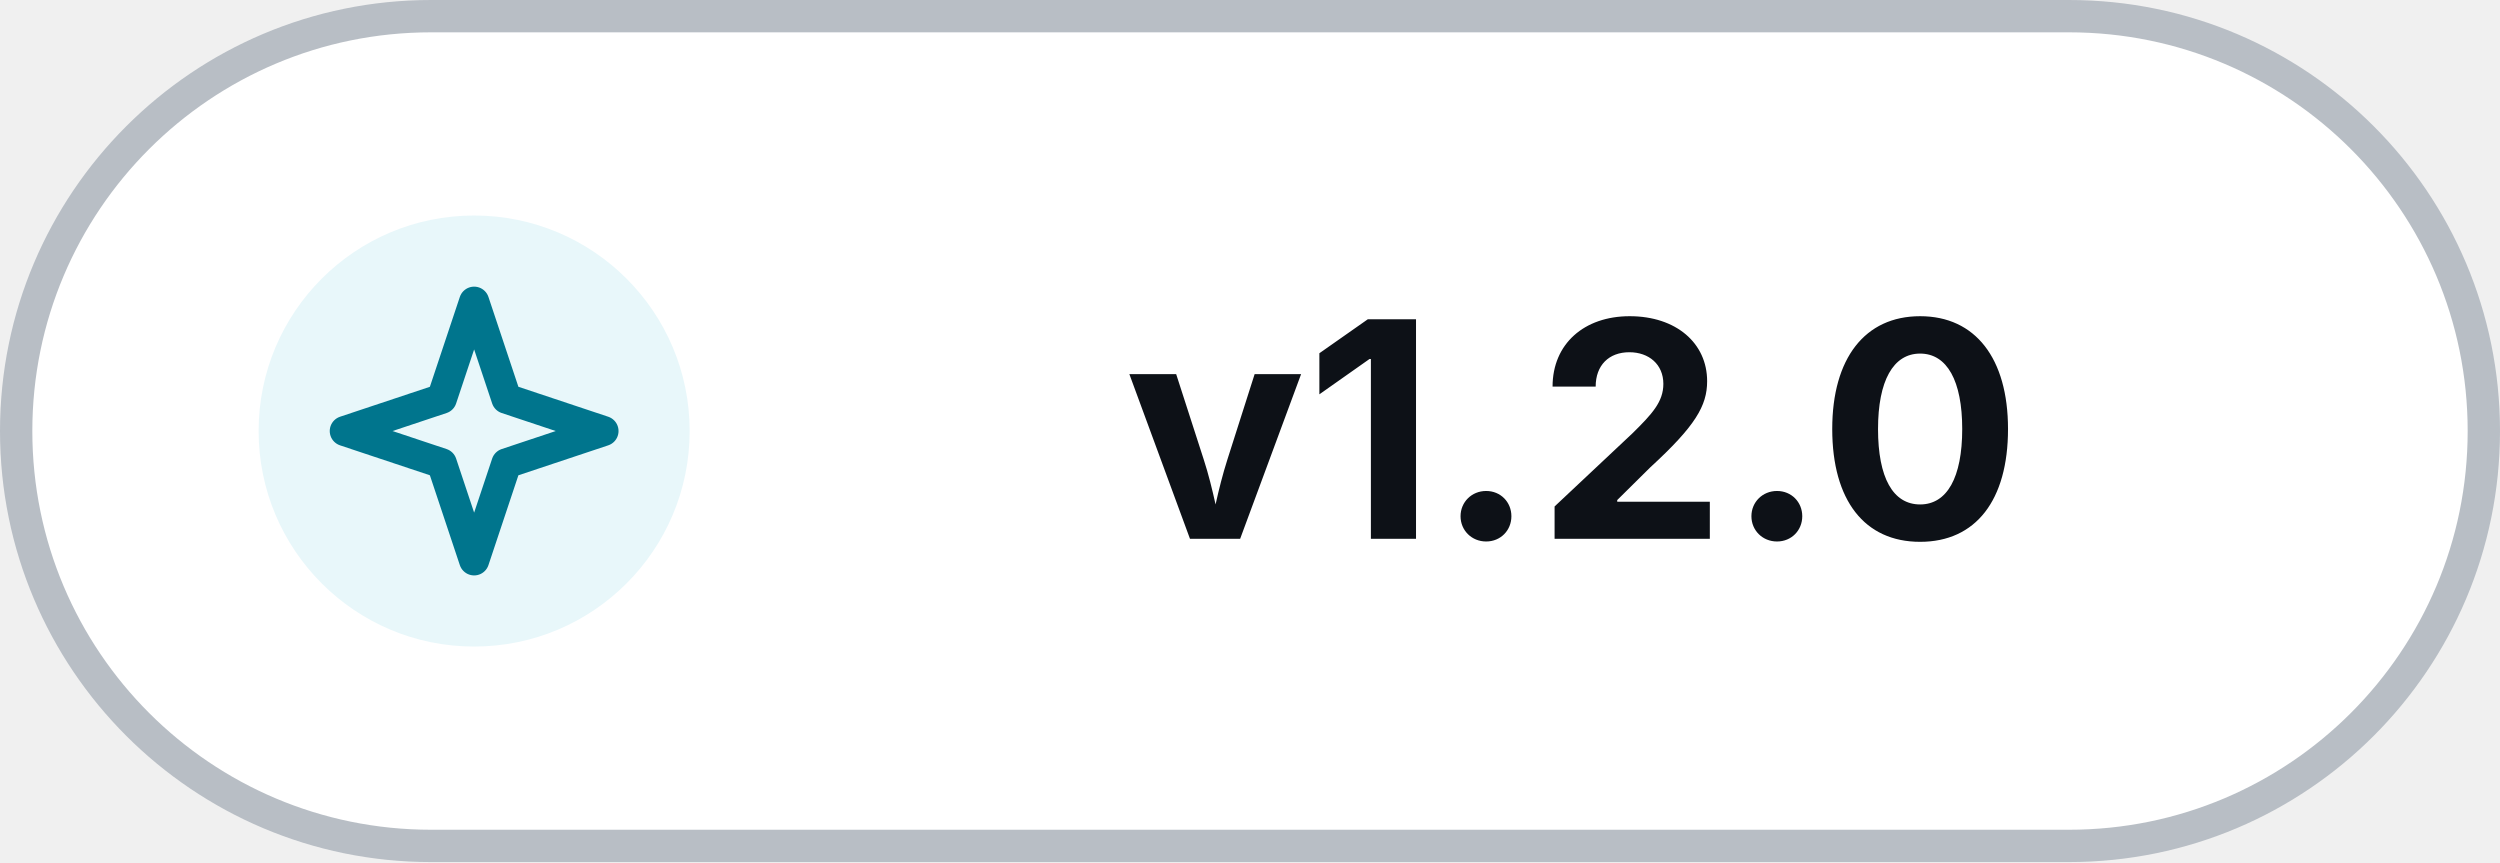
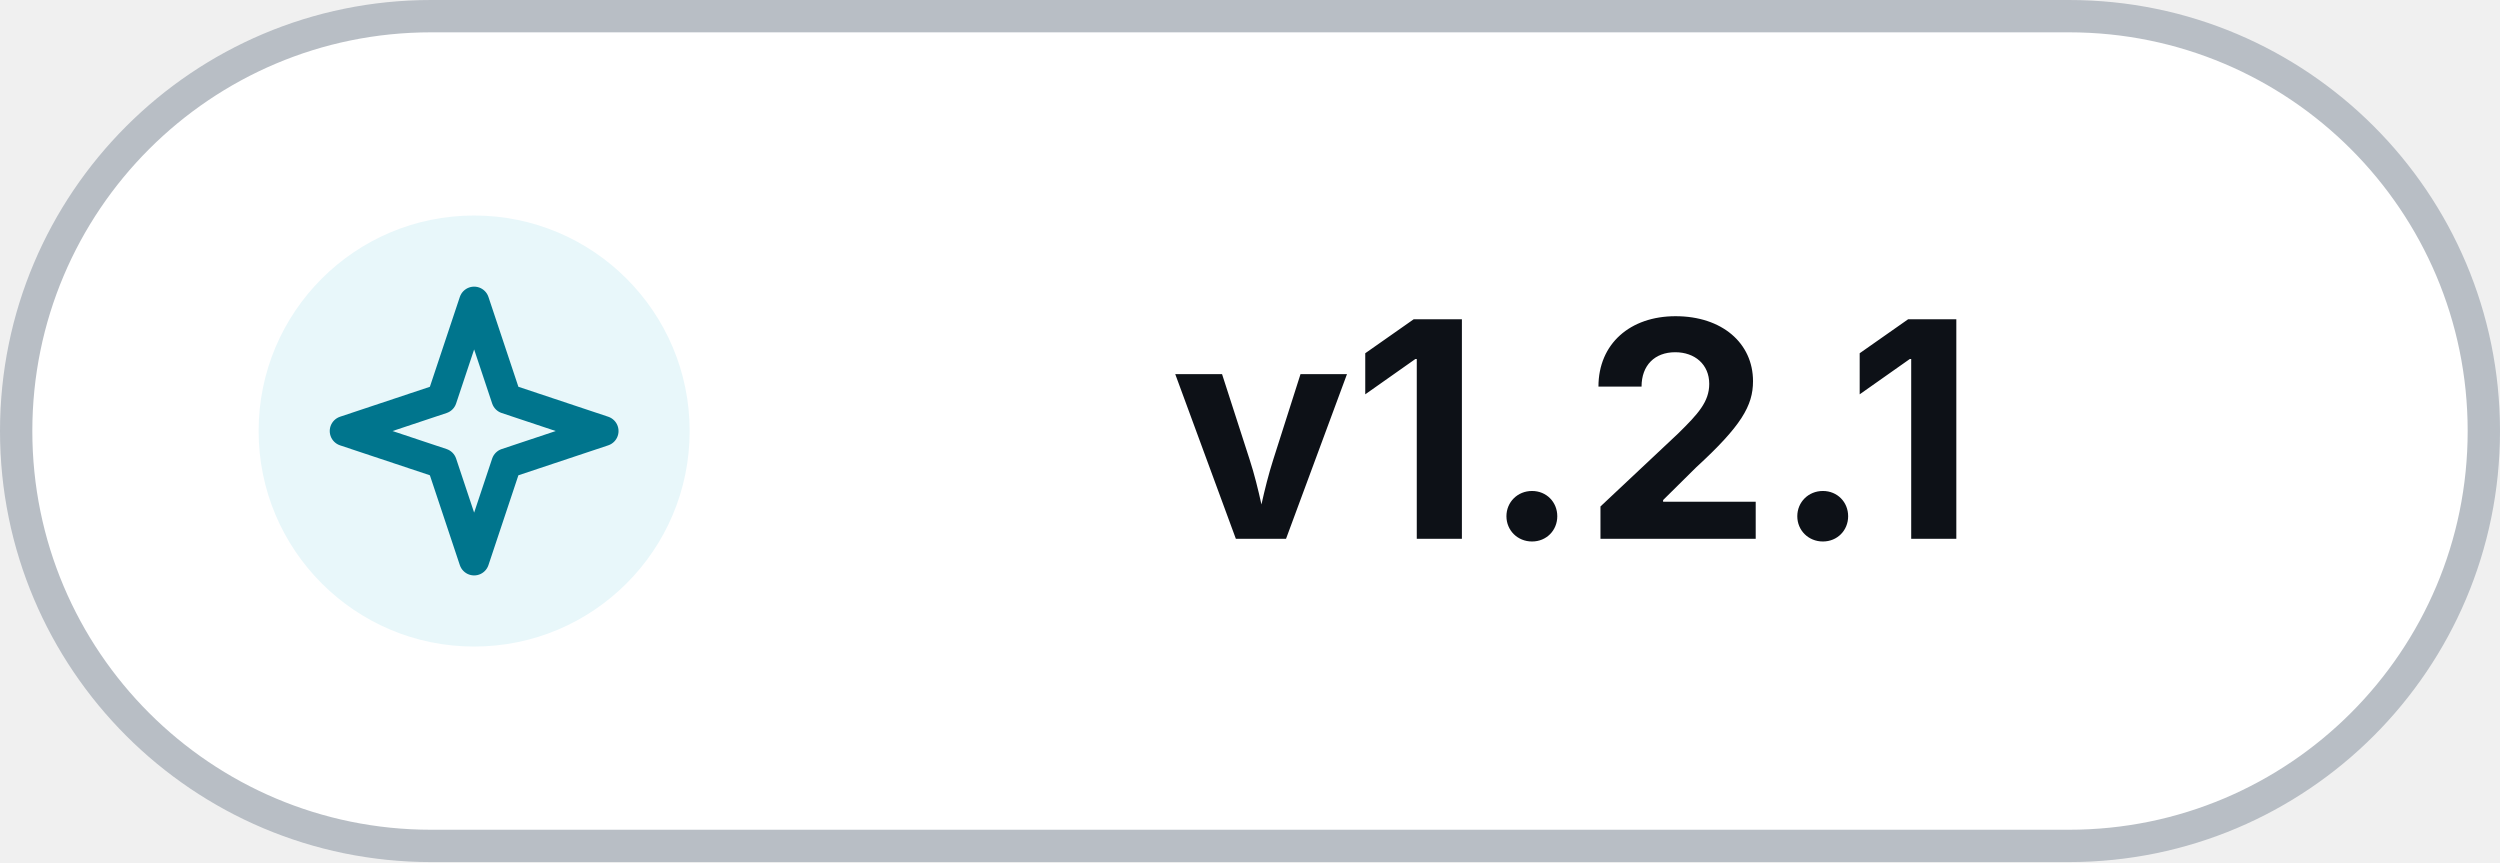
- <svg xmlns="http://www.w3.org/2000/svg" width="116" height="40" viewBox="0 0 116 40" role="img" aria-label="v1.2.0 release">
+ <svg xmlns="http://www.w3.org/2000/svg" width="116" height="40" viewBox="0 0 116 40" role="img" aria-label="v1.2.1 release">
  <rect x="0.75" y="0.75" width="114.5" height="38.5" rx="19.25" fill="#ffffff" stroke="#b8bec5" stroke-width="1.5" />
  <circle cx="22" cy="20" r="10" fill="#e8f7fa" />
  <path d="m22 14 1.5 4.5L28 20l-4.5 1.5L22 26l-1.5-4.5L16 20l4.5-1.5Z" fill="none" stroke="#00758d" stroke-linejoin="round" stroke-width="1.4" />
-   <text x="73" y="25" text-anchor="middle" fill="#0d1117" font-family="-apple-system,BlinkMacSystemFont,'Segoe UI',sans-serif" font-size="14" font-weight="650">v1.2.0</text>
+   <text x="73" y="25" text-anchor="middle" fill="#0d1117" font-family="-apple-system,BlinkMacSystemFont,'Segoe UI',sans-serif" font-size="14" font-weight="650">v1.2.1</text>
</svg>
